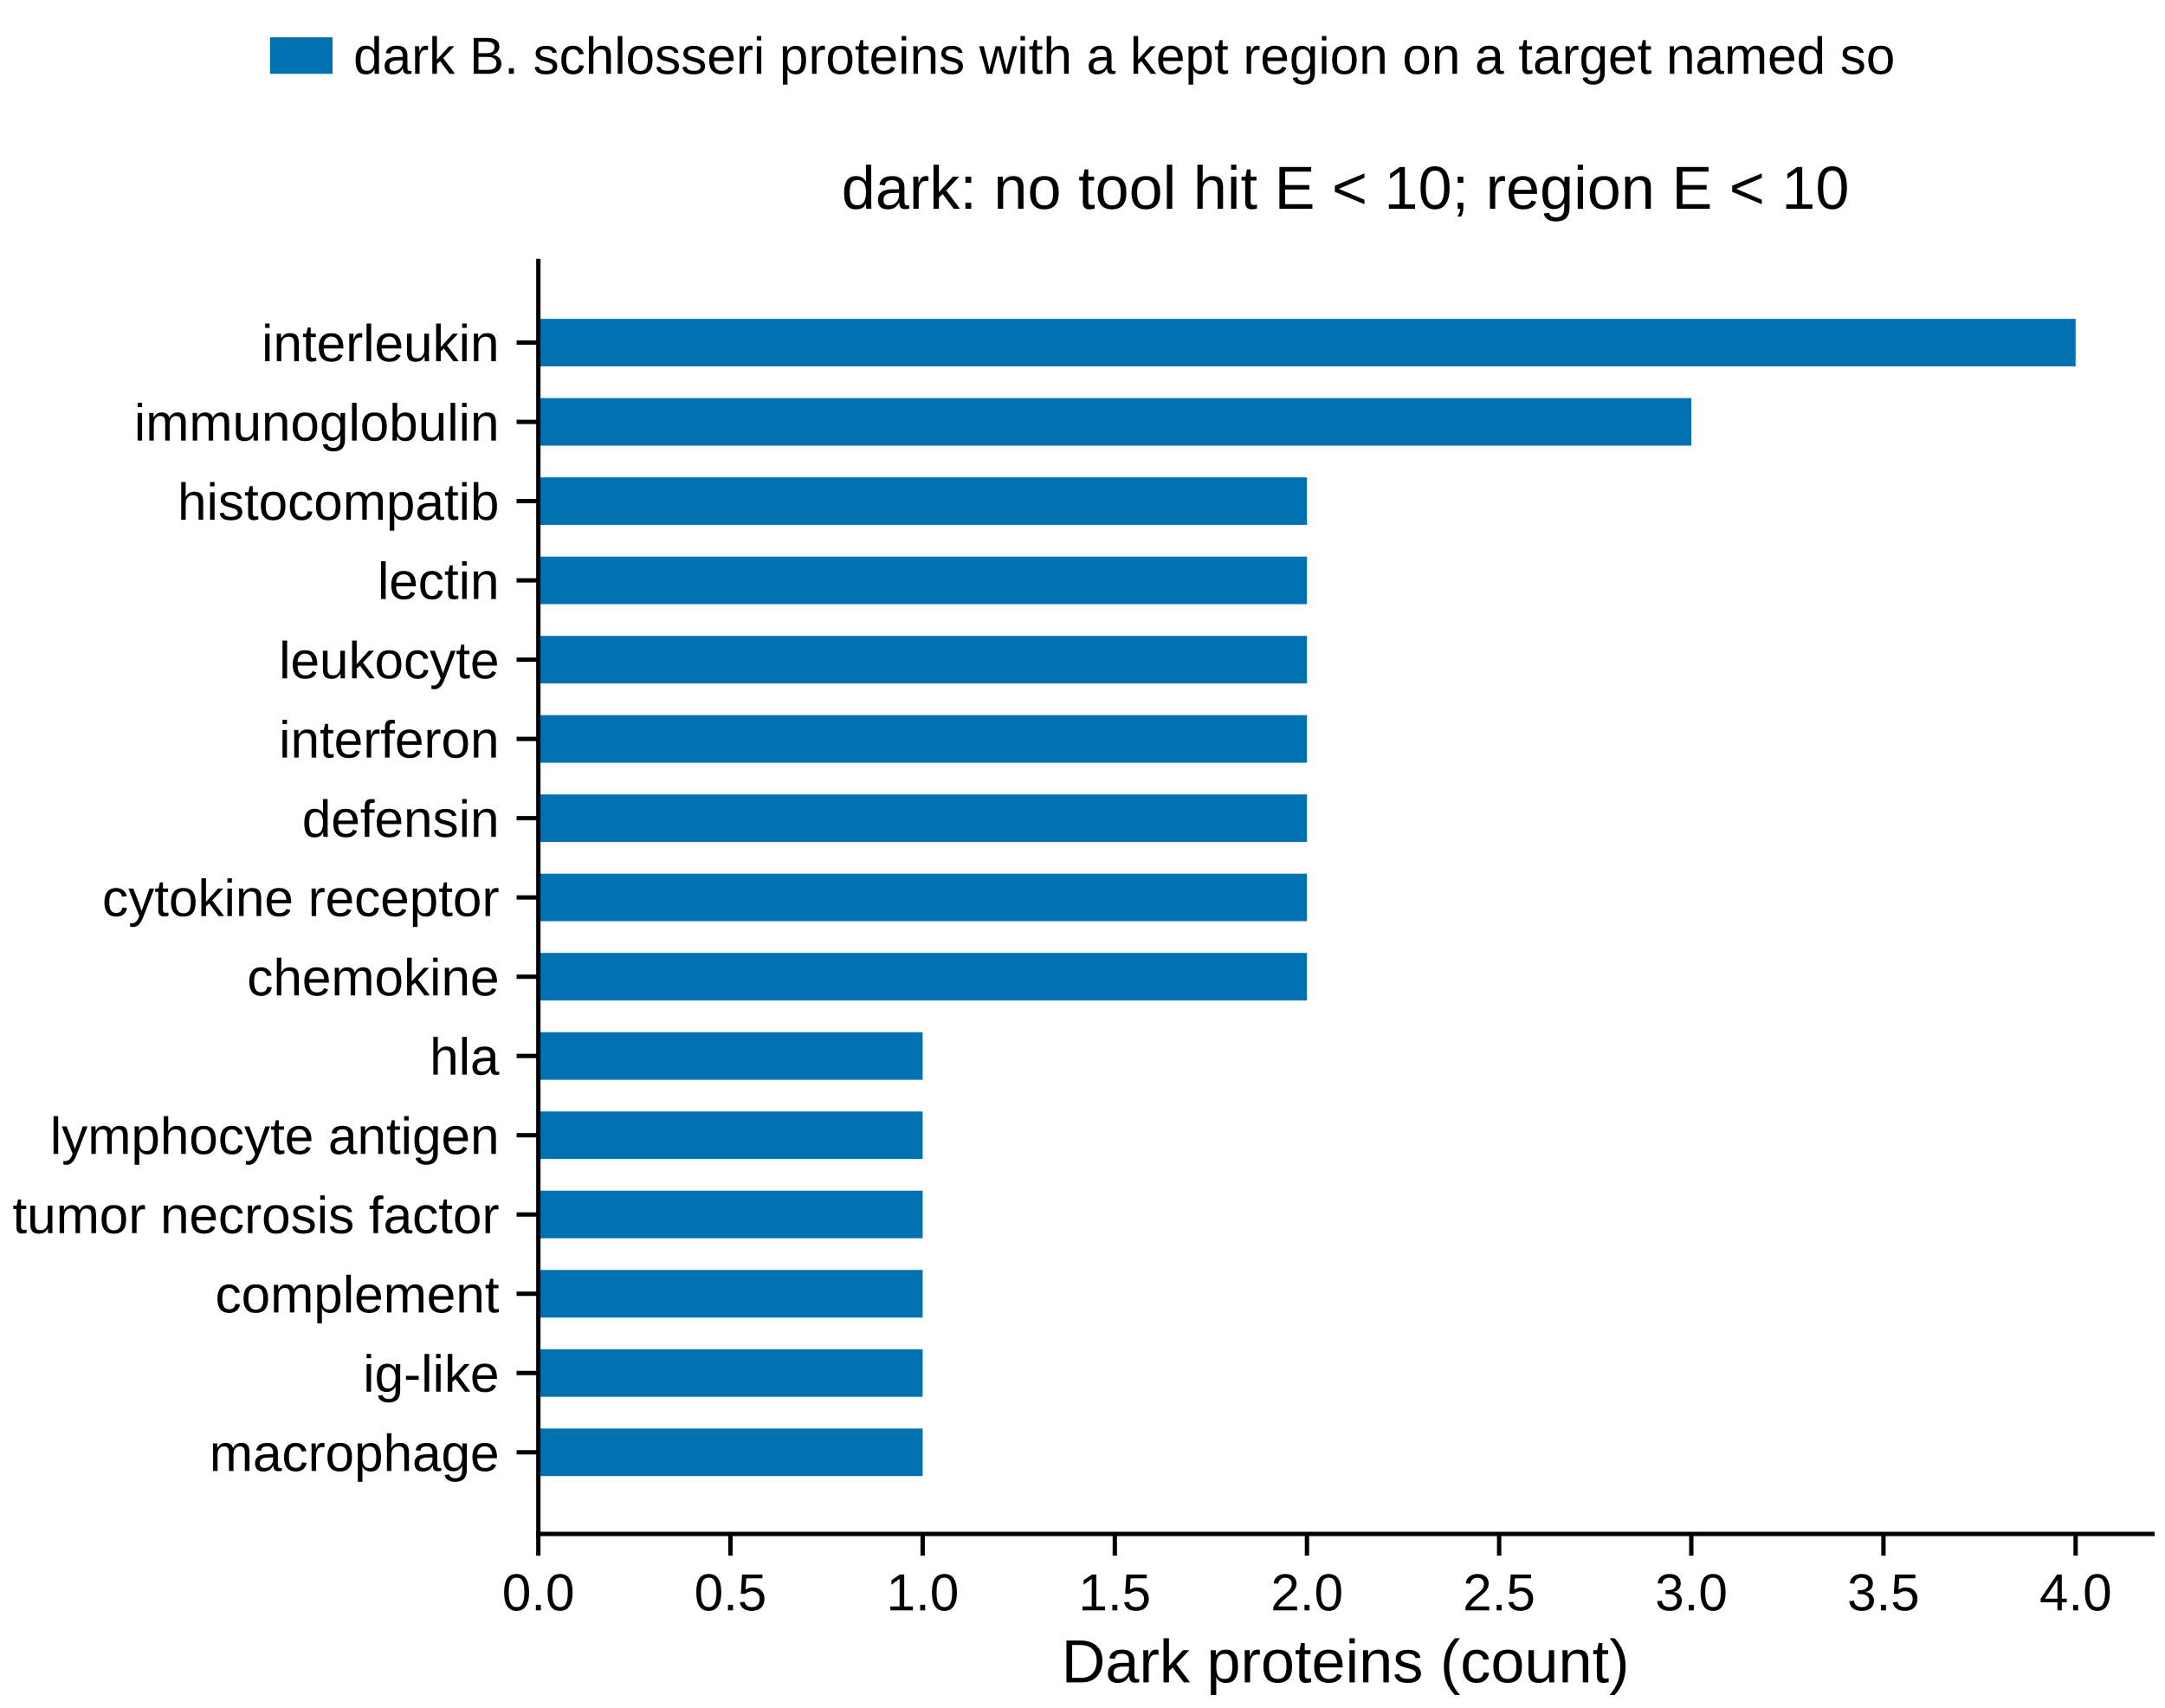
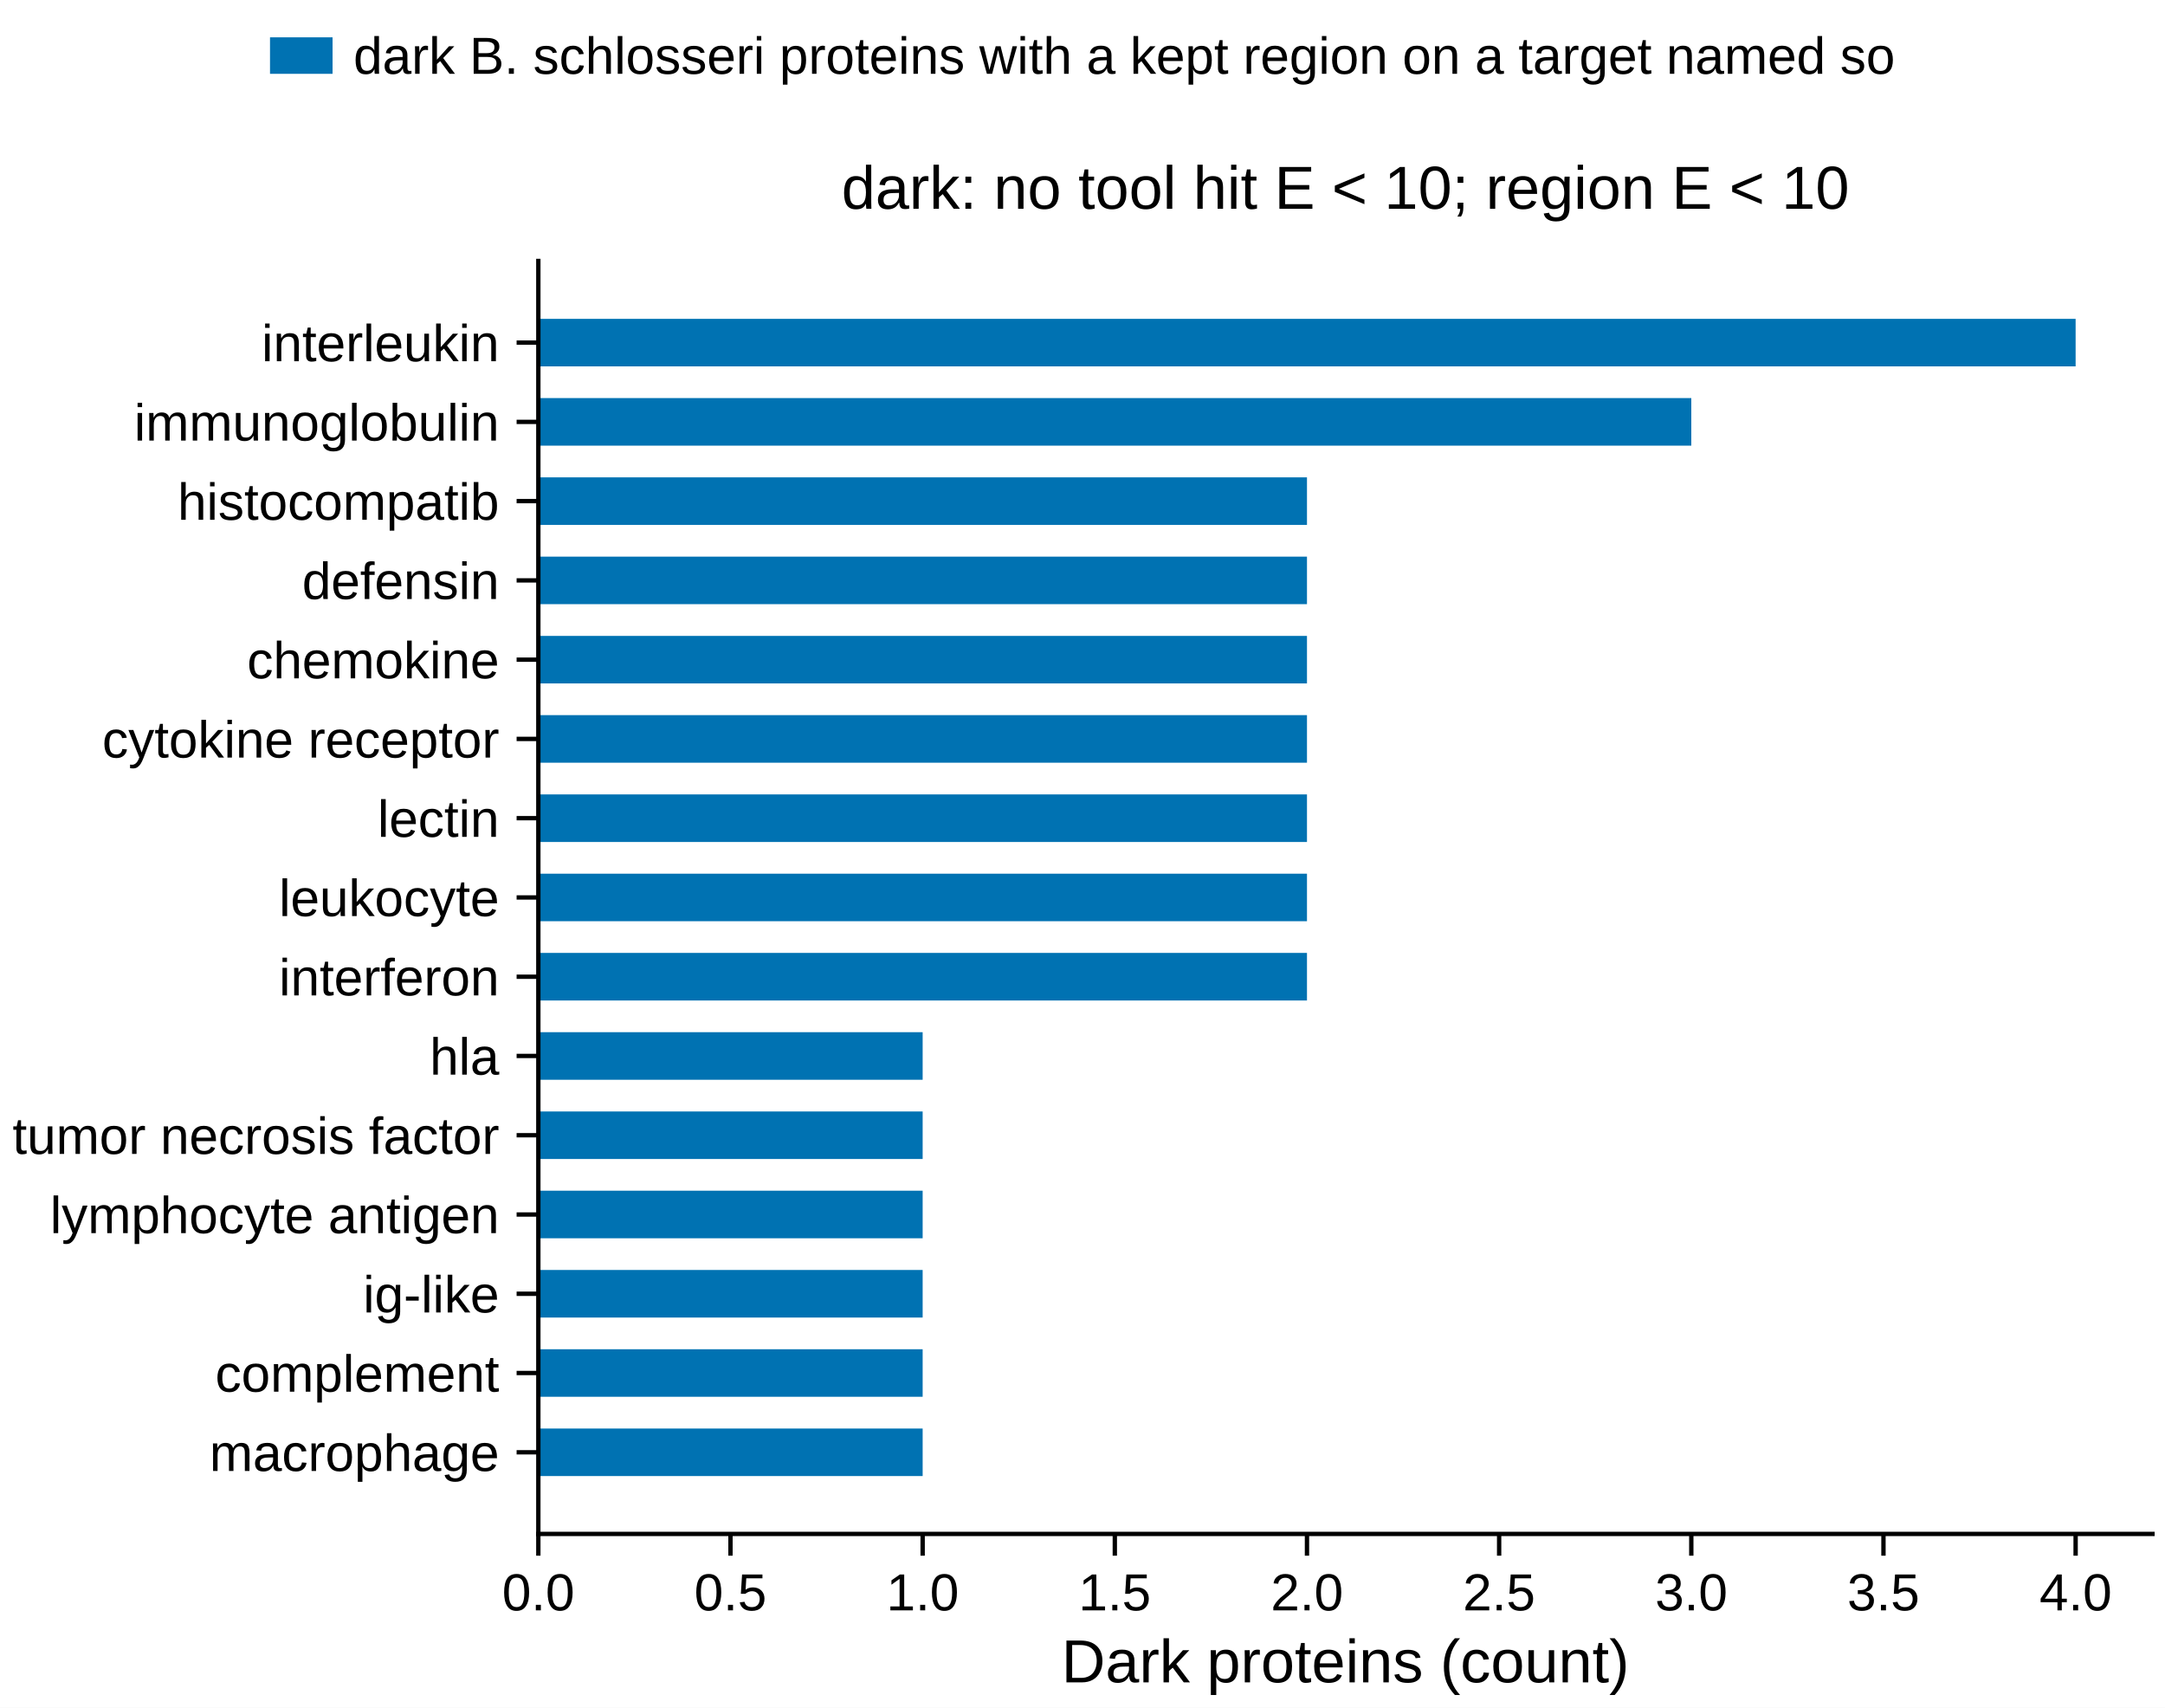
<svg xmlns="http://www.w3.org/2000/svg" xmlns:xlink="http://www.w3.org/1999/xlink" width="249.163pt" height="196.505pt" viewBox="0 0 249.163 196.505" version="1.1">
  <defs>
    <style type="text/css">*{stroke-linejoin: round; stroke-linecap: butt}</style>
  </defs>
  <g id="figure_1">
    <g id="patch_1">
      <path d="M 0 196.505  L 249.163 196.505  L 249.163 0  L 0 0  z " style="fill: #ffffff" />
    </g>
    <g id="axes_1">
      <g id="patch_2">
        <path d="M 61.955 176.509  L 247.723 176.509  L 247.723 30.029  L 61.955 30.029  z " style="fill: #ffffff" />
      </g>
      <g id="matplotlib.axis_1">
        <g id="xtick_1">
          <g id="line2d_1">
            <defs>
-               <path id="m705f5f3441" d="M 0 0  L 0 2.5  " style="stroke: #000000; stroke-width: 0.5" />
+               <path id="m253ae322a3" d="M 0 0  L 0 2.5  " style="stroke: #000000; stroke-width: 0.5" />
            </defs>
            <g>
-               <use xlink:href="#m705f5f3441" x="61.955" y="176.509" style="stroke: #000000; stroke-width: 0.5" />
+               <use xlink:href="#m253ae322a3" x="61.955" y="176.509" style="stroke: #000000; stroke-width: 0.5" />
            </g>
          </g>
          <g id="text_1">
            <text style="font-size: 6px; font-family: 'Arial', 'Helvetica', 'Liberation Sans', 'DejaVu Sans', sans-serif; text-anchor: middle" x="61.955" y="185.303" transform="rotate(-0 61.95469 185.3034)">0.0</text>
          </g>
        </g>
        <g id="xtick_2">
          <g id="line2d_2">
            <g>
-               <use xlink:href="#m705f5f3441" x="84.07" y="176.509" style="stroke: #000000; stroke-width: 0.5" />
+               <use xlink:href="#m253ae322a3" x="84.07" y="176.509" style="stroke: #000000; stroke-width: 0.5" />
            </g>
          </g>
          <g id="text_2">
            <text style="font-size: 6px; font-family: 'Arial', 'Helvetica', 'Liberation Sans', 'DejaVu Sans', sans-serif; text-anchor: middle" x="84.07" y="185.303" transform="rotate(-0 84.06996 185.3034)">0.5</text>
          </g>
        </g>
        <g id="xtick_3">
          <g id="line2d_3">
            <g>
-               <use xlink:href="#m705f5f3441" x="106.185" y="176.509" style="stroke: #000000; stroke-width: 0.5" />
+               <use xlink:href="#m253ae322a3" x="106.185" y="176.509" style="stroke: #000000; stroke-width: 0.5" />
            </g>
          </g>
          <g id="text_3">
            <text style="font-size: 6px; font-family: 'Arial', 'Helvetica', 'Liberation Sans', 'DejaVu Sans', sans-serif; text-anchor: middle" x="106.185" y="185.303" transform="rotate(-0 106.1852 185.3034)">1.0</text>
          </g>
        </g>
        <g id="xtick_4">
          <g id="line2d_4">
            <g>
-               <use xlink:href="#m705f5f3441" x="128.301" y="176.509" style="stroke: #000000; stroke-width: 0.5" />
+               <use xlink:href="#m253ae322a3" x="128.301" y="176.509" style="stroke: #000000; stroke-width: 0.5" />
            </g>
          </g>
          <g id="text_4">
            <text style="font-size: 6px; font-family: 'Arial', 'Helvetica', 'Liberation Sans', 'DejaVu Sans', sans-serif; text-anchor: middle" x="128.301" y="185.303" transform="rotate(-0 128.3005 185.3034)">1.5</text>
          </g>
        </g>
        <g id="xtick_5">
          <g id="line2d_5">
            <g>
-               <use xlink:href="#m705f5f3441" x="150.416" y="176.509" style="stroke: #000000; stroke-width: 0.5" />
+               <use xlink:href="#m253ae322a3" x="150.416" y="176.509" style="stroke: #000000; stroke-width: 0.5" />
            </g>
          </g>
          <g id="text_5">
            <text style="font-size: 6px; font-family: 'Arial', 'Helvetica', 'Liberation Sans', 'DejaVu Sans', sans-serif; text-anchor: middle" x="150.416" y="185.303" transform="rotate(-0 150.4158 185.3034)">2.0</text>
          </g>
        </g>
        <g id="xtick_6">
          <g id="line2d_6">
            <g>
-               <use xlink:href="#m705f5f3441" x="172.531" y="176.509" style="stroke: #000000; stroke-width: 0.5" />
+               <use xlink:href="#m253ae322a3" x="172.531" y="176.509" style="stroke: #000000; stroke-width: 0.5" />
            </g>
          </g>
          <g id="text_6">
            <text style="font-size: 6px; font-family: 'Arial', 'Helvetica', 'Liberation Sans', 'DejaVu Sans', sans-serif; text-anchor: middle" x="172.531" y="185.303" transform="rotate(-0 172.5311 185.3034)">2.5</text>
          </g>
        </g>
        <g id="xtick_7">
          <g id="line2d_7">
            <g>
-               <use xlink:href="#m705f5f3441" x="194.646" y="176.509" style="stroke: #000000; stroke-width: 0.5" />
+               <use xlink:href="#m253ae322a3" x="194.646" y="176.509" style="stroke: #000000; stroke-width: 0.5" />
            </g>
          </g>
          <g id="text_7">
            <text style="font-size: 6px; font-family: 'Arial', 'Helvetica', 'Liberation Sans', 'DejaVu Sans', sans-serif; text-anchor: middle" x="194.646" y="185.303" transform="rotate(-0 194.6463 185.3034)">3.0</text>
          </g>
        </g>
        <g id="xtick_8">
          <g id="line2d_8">
            <g>
-               <use xlink:href="#m705f5f3441" x="216.762" y="176.509" style="stroke: #000000; stroke-width: 0.5" />
+               <use xlink:href="#m253ae322a3" x="216.762" y="176.509" style="stroke: #000000; stroke-width: 0.5" />
            </g>
          </g>
          <g id="text_8">
            <text style="font-size: 6px; font-family: 'Arial', 'Helvetica', 'Liberation Sans', 'DejaVu Sans', sans-serif; text-anchor: middle" x="216.762" y="185.303" transform="rotate(-0 216.7616 185.3034)">3.5</text>
          </g>
        </g>
        <g id="xtick_9">
          <g id="line2d_9">
            <g>
-               <use xlink:href="#m705f5f3441" x="238.877" y="176.509" style="stroke: #000000; stroke-width: 0.5" />
+               <use xlink:href="#m253ae322a3" x="238.877" y="176.509" style="stroke: #000000; stroke-width: 0.5" />
            </g>
          </g>
          <g id="text_9">
            <text style="font-size: 6px; font-family: 'Arial', 'Helvetica', 'Liberation Sans', 'DejaVu Sans', sans-serif; text-anchor: middle" x="238.877" y="185.303" transform="rotate(-0 238.8769 185.3034)">4.0</text>
          </g>
        </g>
        <g id="text_10">
          <text style="font-size: 7px; font-family: 'Arial', 'Helvetica', 'Liberation Sans', 'DejaVu Sans', sans-serif; text-anchor: middle" x="154.839" y="193.592" transform="rotate(-0 154.8388 193.5917)">Dark proteins (count)</text>
        </g>
      </g>
      <g id="matplotlib.axis_2">
        <g id="ytick_1">
          <g id="line2d_10">
            <defs>
-               <path id="mbd723bea79" d="M 0 0  L -2.5 0  " style="stroke: #000000; stroke-width: 0.5" />
+               <path id="mcb85d4e80b" d="M 0 0  L -2.5 0  " style="stroke: #000000; stroke-width: 0.5" />
            </defs>
            <g>
-               <use xlink:href="#mbd723bea79" x="61.955" y="167.114" style="stroke: #000000; stroke-width: 0.5" />
+               <use xlink:href="#mcb85d4e80b" x="61.955" y="167.114" style="stroke: #000000; stroke-width: 0.5" />
            </g>
          </g>
          <g id="text_11">
            <text style="font-size: 6px; font-family: 'Arial', 'Helvetica', 'Liberation Sans', 'DejaVu Sans', sans-serif; text-anchor: end" x="57.455" y="169.262" transform="rotate(-0 57.45469 169.2617)">macrophage</text>
          </g>
        </g>
        <g id="ytick_2">
          <g id="line2d_11">
            <g>
-               <use xlink:href="#mbd723bea79" x="61.955" y="157.994" style="stroke: #000000; stroke-width: 0.5" />
+               <use xlink:href="#mcb85d4e80b" x="61.955" y="157.994" style="stroke: #000000; stroke-width: 0.5" />
            </g>
          </g>
          <g id="text_12">
-             <text style="font-size: 6px; font-family: 'Arial', 'Helvetica', 'Liberation Sans', 'DejaVu Sans', sans-serif; text-anchor: end" x="57.455" y="160.141" transform="rotate(-0 57.45469 160.1409)">ig-like</text>
+             <text style="font-size: 6px; font-family: 'Arial', 'Helvetica', 'Liberation Sans', 'DejaVu Sans', sans-serif; text-anchor: end" x="57.455" y="160.141" transform="rotate(-0 57.45469 160.1409)">complement</text>
          </g>
        </g>
        <g id="ytick_3">
          <g id="line2d_12">
            <g>
-               <use xlink:href="#mbd723bea79" x="61.955" y="148.873" style="stroke: #000000; stroke-width: 0.5" />
+               <use xlink:href="#mcb85d4e80b" x="61.955" y="148.873" style="stroke: #000000; stroke-width: 0.5" />
            </g>
          </g>
          <g id="text_13">
-             <text style="font-size: 6px; font-family: 'Arial', 'Helvetica', 'Liberation Sans', 'DejaVu Sans', sans-serif; text-anchor: end" x="57.455" y="151.02" transform="rotate(-0 57.45469 151.0202)">complement</text>
+             <text style="font-size: 6px; font-family: 'Arial', 'Helvetica', 'Liberation Sans', 'DejaVu Sans', sans-serif; text-anchor: end" x="57.455" y="151.02" transform="rotate(-0 57.45469 151.0202)">ig-like</text>
          </g>
        </g>
        <g id="ytick_4">
          <g id="line2d_13">
            <g>
-               <use xlink:href="#mbd723bea79" x="61.955" y="139.752" style="stroke: #000000; stroke-width: 0.5" />
+               <use xlink:href="#mcb85d4e80b" x="61.955" y="139.752" style="stroke: #000000; stroke-width: 0.5" />
            </g>
          </g>
          <g id="text_14">
-             <text style="font-size: 6px; font-family: 'Arial', 'Helvetica', 'Liberation Sans', 'DejaVu Sans', sans-serif; text-anchor: end" x="57.455" y="141.899" transform="rotate(-0 57.45469 141.8994)">tumor necrosis factor</text>
+             <text style="font-size: 6px; font-family: 'Arial', 'Helvetica', 'Liberation Sans', 'DejaVu Sans', sans-serif; text-anchor: end" x="57.455" y="141.899" transform="rotate(-0 57.45469 141.8994)">lymphocyte antigen</text>
          </g>
        </g>
        <g id="ytick_5">
          <g id="line2d_14">
            <g>
-               <use xlink:href="#mbd723bea79" x="61.955" y="130.631" style="stroke: #000000; stroke-width: 0.5" />
+               <use xlink:href="#mcb85d4e80b" x="61.955" y="130.631" style="stroke: #000000; stroke-width: 0.5" />
            </g>
          </g>
          <g id="text_15">
-             <text style="font-size: 6px; font-family: 'Arial', 'Helvetica', 'Liberation Sans', 'DejaVu Sans', sans-serif; text-anchor: end" x="57.455" y="132.779" transform="rotate(-0 57.45469 132.7787)">lymphocyte antigen</text>
+             <text style="font-size: 6px; font-family: 'Arial', 'Helvetica', 'Liberation Sans', 'DejaVu Sans', sans-serif; text-anchor: end" x="57.455" y="132.779" transform="rotate(-0 57.45469 132.7787)">tumor necrosis factor</text>
          </g>
        </g>
        <g id="ytick_6">
          <g id="line2d_15">
            <g>
-               <use xlink:href="#mbd723bea79" x="61.955" y="121.511" style="stroke: #000000; stroke-width: 0.5" />
+               <use xlink:href="#mcb85d4e80b" x="61.955" y="121.511" style="stroke: #000000; stroke-width: 0.5" />
            </g>
          </g>
          <g id="text_16">
            <text style="font-size: 6px; font-family: 'Arial', 'Helvetica', 'Liberation Sans', 'DejaVu Sans', sans-serif; text-anchor: end" x="57.455" y="123.658" transform="rotate(-0 57.45469 123.6579)">hla</text>
          </g>
        </g>
        <g id="ytick_7">
          <g id="line2d_16">
            <g>
-               <use xlink:href="#mbd723bea79" x="61.955" y="112.39" style="stroke: #000000; stroke-width: 0.5" />
+               <use xlink:href="#mcb85d4e80b" x="61.955" y="112.39" style="stroke: #000000; stroke-width: 0.5" />
            </g>
          </g>
          <g id="text_17">
-             <text style="font-size: 6px; font-family: 'Arial', 'Helvetica', 'Liberation Sans', 'DejaVu Sans', sans-serif; text-anchor: end" x="57.455" y="114.537" transform="rotate(-0 57.45469 114.5372)">chemokine</text>
+             <text style="font-size: 6px; font-family: 'Arial', 'Helvetica', 'Liberation Sans', 'DejaVu Sans', sans-serif; text-anchor: end" x="57.455" y="114.537" transform="rotate(-0 57.45469 114.5372)">interferon</text>
          </g>
        </g>
        <g id="ytick_8">
          <g id="line2d_17">
            <g>
-               <use xlink:href="#mbd723bea79" x="61.955" y="103.269" style="stroke: #000000; stroke-width: 0.5" />
+               <use xlink:href="#mcb85d4e80b" x="61.955" y="103.269" style="stroke: #000000; stroke-width: 0.5" />
            </g>
          </g>
          <g id="text_18">
-             <text style="font-size: 6px; font-family: 'Arial', 'Helvetica', 'Liberation Sans', 'DejaVu Sans', sans-serif; text-anchor: end" x="57.455" y="105.416" transform="rotate(-0 57.45469 105.4164)">cytokine receptor</text>
+             <text style="font-size: 6px; font-family: 'Arial', 'Helvetica', 'Liberation Sans', 'DejaVu Sans', sans-serif; text-anchor: end" x="57.455" y="105.416" transform="rotate(-0 57.45469 105.4164)">leukocyte</text>
          </g>
        </g>
        <g id="ytick_9">
          <g id="line2d_18">
            <g>
-               <use xlink:href="#mbd723bea79" x="61.955" y="94.148" style="stroke: #000000; stroke-width: 0.5" />
+               <use xlink:href="#mcb85d4e80b" x="61.955" y="94.148" style="stroke: #000000; stroke-width: 0.5" />
            </g>
          </g>
          <g id="text_19">
-             <text style="font-size: 6px; font-family: 'Arial', 'Helvetica', 'Liberation Sans', 'DejaVu Sans', sans-serif; text-anchor: end" x="57.455" y="96.296" transform="rotate(-0 57.45469 96.29568)">defensin</text>
+             <text style="font-size: 6px; font-family: 'Arial', 'Helvetica', 'Liberation Sans', 'DejaVu Sans', sans-serif; text-anchor: end" x="57.455" y="96.296" transform="rotate(-0 57.45469 96.29568)">lectin</text>
          </g>
        </g>
        <g id="ytick_10">
          <g id="line2d_19">
            <g>
-               <use xlink:href="#mbd723bea79" x="61.955" y="85.028" style="stroke: #000000; stroke-width: 0.5" />
+               <use xlink:href="#mcb85d4e80b" x="61.955" y="85.028" style="stroke: #000000; stroke-width: 0.5" />
            </g>
          </g>
          <g id="text_20">
-             <text style="font-size: 6px; font-family: 'Arial', 'Helvetica', 'Liberation Sans', 'DejaVu Sans', sans-serif; text-anchor: end" x="57.455" y="87.175" transform="rotate(-0 57.45469 87.17493)">interferon</text>
+             <text style="font-size: 6px; font-family: 'Arial', 'Helvetica', 'Liberation Sans', 'DejaVu Sans', sans-serif; text-anchor: end" x="57.455" y="87.175" transform="rotate(-0 57.45469 87.17493)">cytokine receptor</text>
          </g>
        </g>
        <g id="ytick_11">
          <g id="line2d_20">
            <g>
-               <use xlink:href="#mbd723bea79" x="61.955" y="75.907" style="stroke: #000000; stroke-width: 0.5" />
+               <use xlink:href="#mcb85d4e80b" x="61.955" y="75.907" style="stroke: #000000; stroke-width: 0.5" />
            </g>
          </g>
          <g id="text_21">
-             <text style="font-size: 6px; font-family: 'Arial', 'Helvetica', 'Liberation Sans', 'DejaVu Sans', sans-serif; text-anchor: end" x="57.455" y="78.054" transform="rotate(-0 57.45469 78.05418)">leukocyte</text>
+             <text style="font-size: 6px; font-family: 'Arial', 'Helvetica', 'Liberation Sans', 'DejaVu Sans', sans-serif; text-anchor: end" x="57.455" y="78.054" transform="rotate(-0 57.45469 78.05418)">chemokine</text>
          </g>
        </g>
        <g id="ytick_12">
          <g id="line2d_21">
            <g>
-               <use xlink:href="#mbd723bea79" x="61.955" y="66.786" style="stroke: #000000; stroke-width: 0.5" />
+               <use xlink:href="#mcb85d4e80b" x="61.955" y="66.786" style="stroke: #000000; stroke-width: 0.5" />
            </g>
          </g>
          <g id="text_22">
-             <text style="font-size: 6px; font-family: 'Arial', 'Helvetica', 'Liberation Sans', 'DejaVu Sans', sans-serif; text-anchor: end" x="57.455" y="68.933" transform="rotate(-0 57.45469 68.93343)">lectin</text>
+             <text style="font-size: 6px; font-family: 'Arial', 'Helvetica', 'Liberation Sans', 'DejaVu Sans', sans-serif; text-anchor: end" x="57.455" y="68.933" transform="rotate(-0 57.45469 68.93343)">defensin</text>
          </g>
        </g>
        <g id="ytick_13">
          <g id="line2d_22">
            <g>
-               <use xlink:href="#mbd723bea79" x="61.955" y="57.665" style="stroke: #000000; stroke-width: 0.5" />
+               <use xlink:href="#mcb85d4e80b" x="61.955" y="57.665" style="stroke: #000000; stroke-width: 0.5" />
            </g>
          </g>
          <g id="text_23">
            <text style="font-size: 6px; font-family: 'Arial', 'Helvetica', 'Liberation Sans', 'DejaVu Sans', sans-serif; text-anchor: end" x="57.455" y="59.813" transform="rotate(-0 57.45469 59.81269)">histocompatib</text>
          </g>
        </g>
        <g id="ytick_14">
          <g id="line2d_23">
            <g>
-               <use xlink:href="#mbd723bea79" x="61.955" y="48.545" style="stroke: #000000; stroke-width: 0.5" />
+               <use xlink:href="#mcb85d4e80b" x="61.955" y="48.545" style="stroke: #000000; stroke-width: 0.5" />
            </g>
          </g>
          <g id="text_24">
            <text style="font-size: 6px; font-family: 'Arial', 'Helvetica', 'Liberation Sans', 'DejaVu Sans', sans-serif; text-anchor: end" x="57.455" y="50.692" transform="rotate(-0 57.45469 50.69194)">immunoglobulin</text>
          </g>
        </g>
        <g id="ytick_15">
          <g id="line2d_24">
            <g>
-               <use xlink:href="#mbd723bea79" x="61.955" y="39.424" style="stroke: #000000; stroke-width: 0.5" />
+               <use xlink:href="#mcb85d4e80b" x="61.955" y="39.424" style="stroke: #000000; stroke-width: 0.5" />
            </g>
          </g>
          <g id="text_25">
            <text style="font-size: 6px; font-family: 'Arial', 'Helvetica', 'Liberation Sans', 'DejaVu Sans', sans-serif; text-anchor: end" x="57.455" y="41.571" transform="rotate(-0 57.45469 41.57119)">interleukin</text>
          </g>
        </g>
      </g>
      <g id="patch_3">
-         <path d="M 61.955 169.851  L 106.185 169.851  L 106.185 164.378  L 61.955 164.378  z " clip-path="url(#pc3954a8aca)" style="fill: #0072b2" />
+         <path d="M 61.955 169.851  L 106.185 169.851  L 106.185 164.378  L 61.955 164.378  z " clip-path="url(#pfd6b1f5a5c)" style="fill: #0072b2" />
      </g>
      <g id="patch_4">
-         <path d="M 61.955 160.73  L 106.185 160.73  L 106.185 155.257  L 61.955 155.257  z " clip-path="url(#pc3954a8aca)" style="fill: #0072b2" />
+         <path d="M 61.955 160.73  L 106.185 160.73  L 106.185 155.257  L 61.955 155.257  z " clip-path="url(#pfd6b1f5a5c)" style="fill: #0072b2" />
      </g>
      <g id="patch_5">
-         <path d="M 61.955 151.609  L 106.185 151.609  L 106.185 146.137  L 61.955 146.137  z " clip-path="url(#pc3954a8aca)" style="fill: #0072b2" />
+         <path d="M 61.955 151.609  L 106.185 151.609  L 106.185 146.137  L 61.955 146.137  z " clip-path="url(#pfd6b1f5a5c)" style="fill: #0072b2" />
      </g>
      <g id="patch_6">
-         <path d="M 61.955 142.488  L 106.185 142.488  L 106.185 137.016  L 61.955 137.016  z " clip-path="url(#pc3954a8aca)" style="fill: #0072b2" />
+         <path d="M 61.955 142.488  L 106.185 142.488  L 106.185 137.016  L 61.955 137.016  z " clip-path="url(#pfd6b1f5a5c)" style="fill: #0072b2" />
      </g>
      <g id="patch_7">
-         <path d="M 61.955 133.368  L 106.185 133.368  L 106.185 127.895  L 61.955 127.895  z " clip-path="url(#pc3954a8aca)" style="fill: #0072b2" />
+         <path d="M 61.955 133.368  L 106.185 133.368  L 106.185 127.895  L 61.955 127.895  z " clip-path="url(#pfd6b1f5a5c)" style="fill: #0072b2" />
      </g>
      <g id="patch_8">
-         <path d="M 61.955 124.247  L 106.185 124.247  L 106.185 118.774  L 61.955 118.774  z " clip-path="url(#pc3954a8aca)" style="fill: #0072b2" />
+         <path d="M 61.955 124.247  L 106.185 124.247  L 106.185 118.774  L 61.955 118.774  z " clip-path="url(#pfd6b1f5a5c)" style="fill: #0072b2" />
      </g>
      <g id="patch_9">
-         <path d="M 61.955 115.126  L 150.416 115.126  L 150.416 109.654  L 61.955 109.654  z " clip-path="url(#pc3954a8aca)" style="fill: #0072b2" />
+         <path d="M 61.955 115.126  L 150.416 115.126  L 150.416 109.654  L 61.955 109.654  z " clip-path="url(#pfd6b1f5a5c)" style="fill: #0072b2" />
      </g>
      <g id="patch_10">
-         <path d="M 61.955 106.005  L 150.416 106.005  L 150.416 100.533  L 61.955 100.533  z " clip-path="url(#pc3954a8aca)" style="fill: #0072b2" />
+         <path d="M 61.955 106.005  L 150.416 106.005  L 150.416 100.533  L 61.955 100.533  z " clip-path="url(#pfd6b1f5a5c)" style="fill: #0072b2" />
      </g>
      <g id="patch_11">
-         <path d="M 61.955 96.885  L 150.416 96.885  L 150.416 91.412  L 61.955 91.412  z " clip-path="url(#pc3954a8aca)" style="fill: #0072b2" />
+         <path d="M 61.955 96.885  L 150.416 96.885  L 150.416 91.412  L 61.955 91.412  z " clip-path="url(#pfd6b1f5a5c)" style="fill: #0072b2" />
      </g>
      <g id="patch_12">
-         <path d="M 61.955 87.764  L 150.416 87.764  L 150.416 82.291  L 61.955 82.291  z " clip-path="url(#pc3954a8aca)" style="fill: #0072b2" />
+         <path d="M 61.955 87.764  L 150.416 87.764  L 150.416 82.291  L 61.955 82.291  z " clip-path="url(#pfd6b1f5a5c)" style="fill: #0072b2" />
      </g>
      <g id="patch_13">
-         <path d="M 61.955 78.643  L 150.416 78.643  L 150.416 73.171  L 61.955 73.171  z " clip-path="url(#pc3954a8aca)" style="fill: #0072b2" />
+         <path d="M 61.955 78.643  L 150.416 78.643  L 150.416 73.171  L 61.955 73.171  z " clip-path="url(#pfd6b1f5a5c)" style="fill: #0072b2" />
      </g>
      <g id="patch_14">
-         <path d="M 61.955 69.522  L 150.416 69.522  L 150.416 64.05  L 61.955 64.05  z " clip-path="url(#pc3954a8aca)" style="fill: #0072b2" />
+         <path d="M 61.955 69.522  L 150.416 69.522  L 150.416 64.05  L 61.955 64.05  z " clip-path="url(#pfd6b1f5a5c)" style="fill: #0072b2" />
      </g>
      <g id="patch_15">
-         <path d="M 61.955 60.402  L 150.416 60.402  L 150.416 54.929  L 61.955 54.929  z " clip-path="url(#pc3954a8aca)" style="fill: #0072b2" />
+         <path d="M 61.955 60.402  L 150.416 60.402  L 150.416 54.929  L 61.955 54.929  z " clip-path="url(#pfd6b1f5a5c)" style="fill: #0072b2" />
      </g>
      <g id="patch_16">
-         <path d="M 61.955 51.281  L 194.646 51.281  L 194.646 45.808  L 61.955 45.808  z " clip-path="url(#pc3954a8aca)" style="fill: #0072b2" />
+         <path d="M 61.955 51.281  L 194.646 51.281  L 194.646 45.808  L 61.955 45.808  z " clip-path="url(#pfd6b1f5a5c)" style="fill: #0072b2" />
      </g>
      <g id="patch_17">
-         <path d="M 61.955 42.16  L 238.877 42.16  L 238.877 36.688  L 61.955 36.688  z " clip-path="url(#pc3954a8aca)" style="fill: #0072b2" />
+         <path d="M 61.955 42.16  L 238.877 42.16  L 238.877 36.688  L 61.955 36.688  z " clip-path="url(#pfd6b1f5a5c)" style="fill: #0072b2" />
      </g>
      <g id="patch_18">
        <path d="M 61.955 176.509  L 61.955 30.029  " style="fill: none; stroke: #000000; stroke-width: 0.5; stroke-linejoin: miter; stroke-linecap: square" />
      </g>
      <g id="patch_19">
        <path d="M 61.955 176.509  L 247.723 176.509  " style="fill: none; stroke: #000000; stroke-width: 0.5; stroke-linejoin: miter; stroke-linecap: square" />
      </g>
      <g id="text_26">
        <text style="font-size: 7px; font-family: 'Arial', 'Helvetica', 'Liberation Sans', 'DejaVu Sans', sans-serif; text-anchor: middle" x="154.839" y="24.029" transform="rotate(-0 154.8388 24.02947)">dark: no tool hit E &lt; 10; region E &lt; 10</text>
      </g>
    </g>
    <g id="legend_1">
      <g id="patch_20">
        <path d="M 31.074 8.495  L 38.274 8.495  L 38.274 4.295  L 31.074 4.295  z " style="fill: #0072b2" />
      </g>
      <g id="text_27">
        <text style="font-size: 6px; font-family: 'Arial', 'Helvetica', 'Liberation Sans', 'DejaVu Sans', sans-serif; text-anchor: start" x="40.674" y="8.495" transform="rotate(-0 40.67384 8.494687)">dark B. schlosseri proteins with a kept region on a target named so</text>
      </g>
    </g>
  </g>
  <defs>
-     <clipPath id="pc3954a8aca">
+     <clipPath id="pfd6b1f5a5c">
      <rect x="61.955" y="30.029" width="185.768" height="146.479" />
    </clipPath>
  </defs>
</svg>
